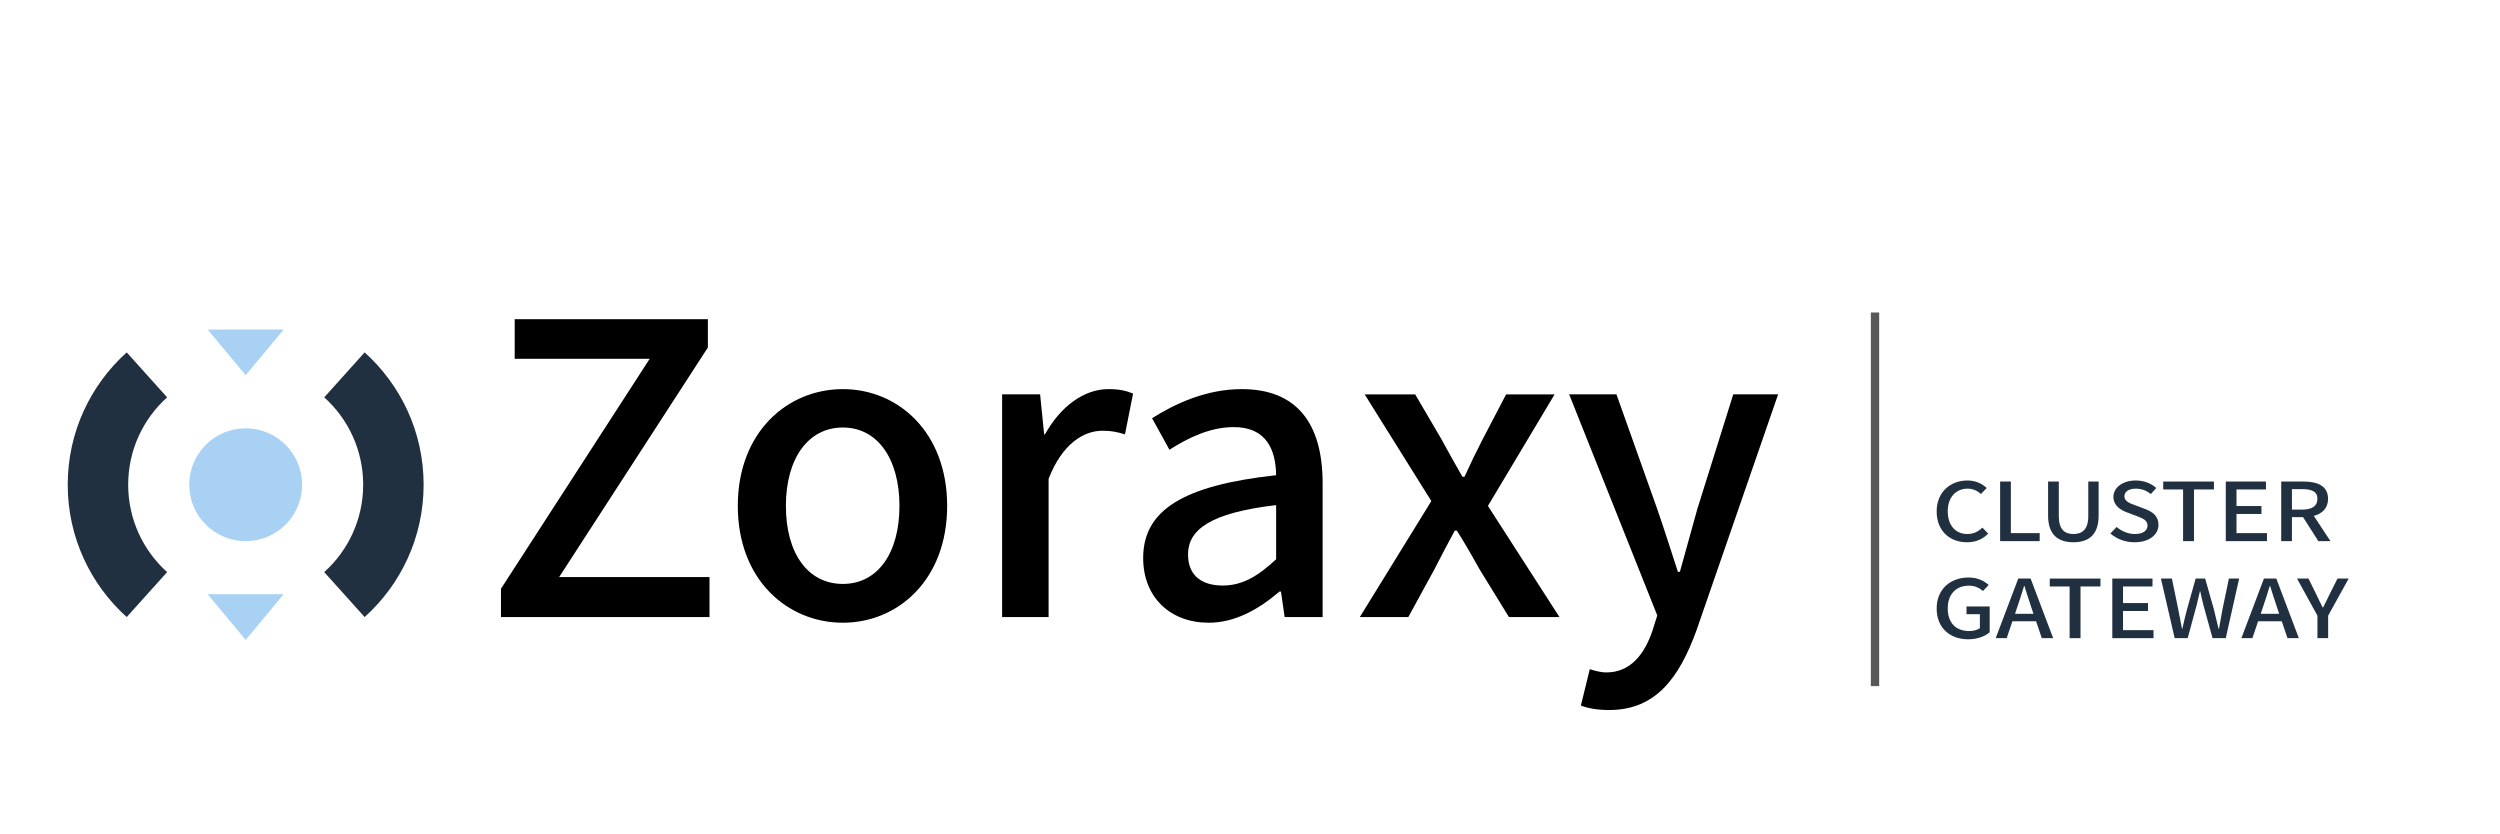
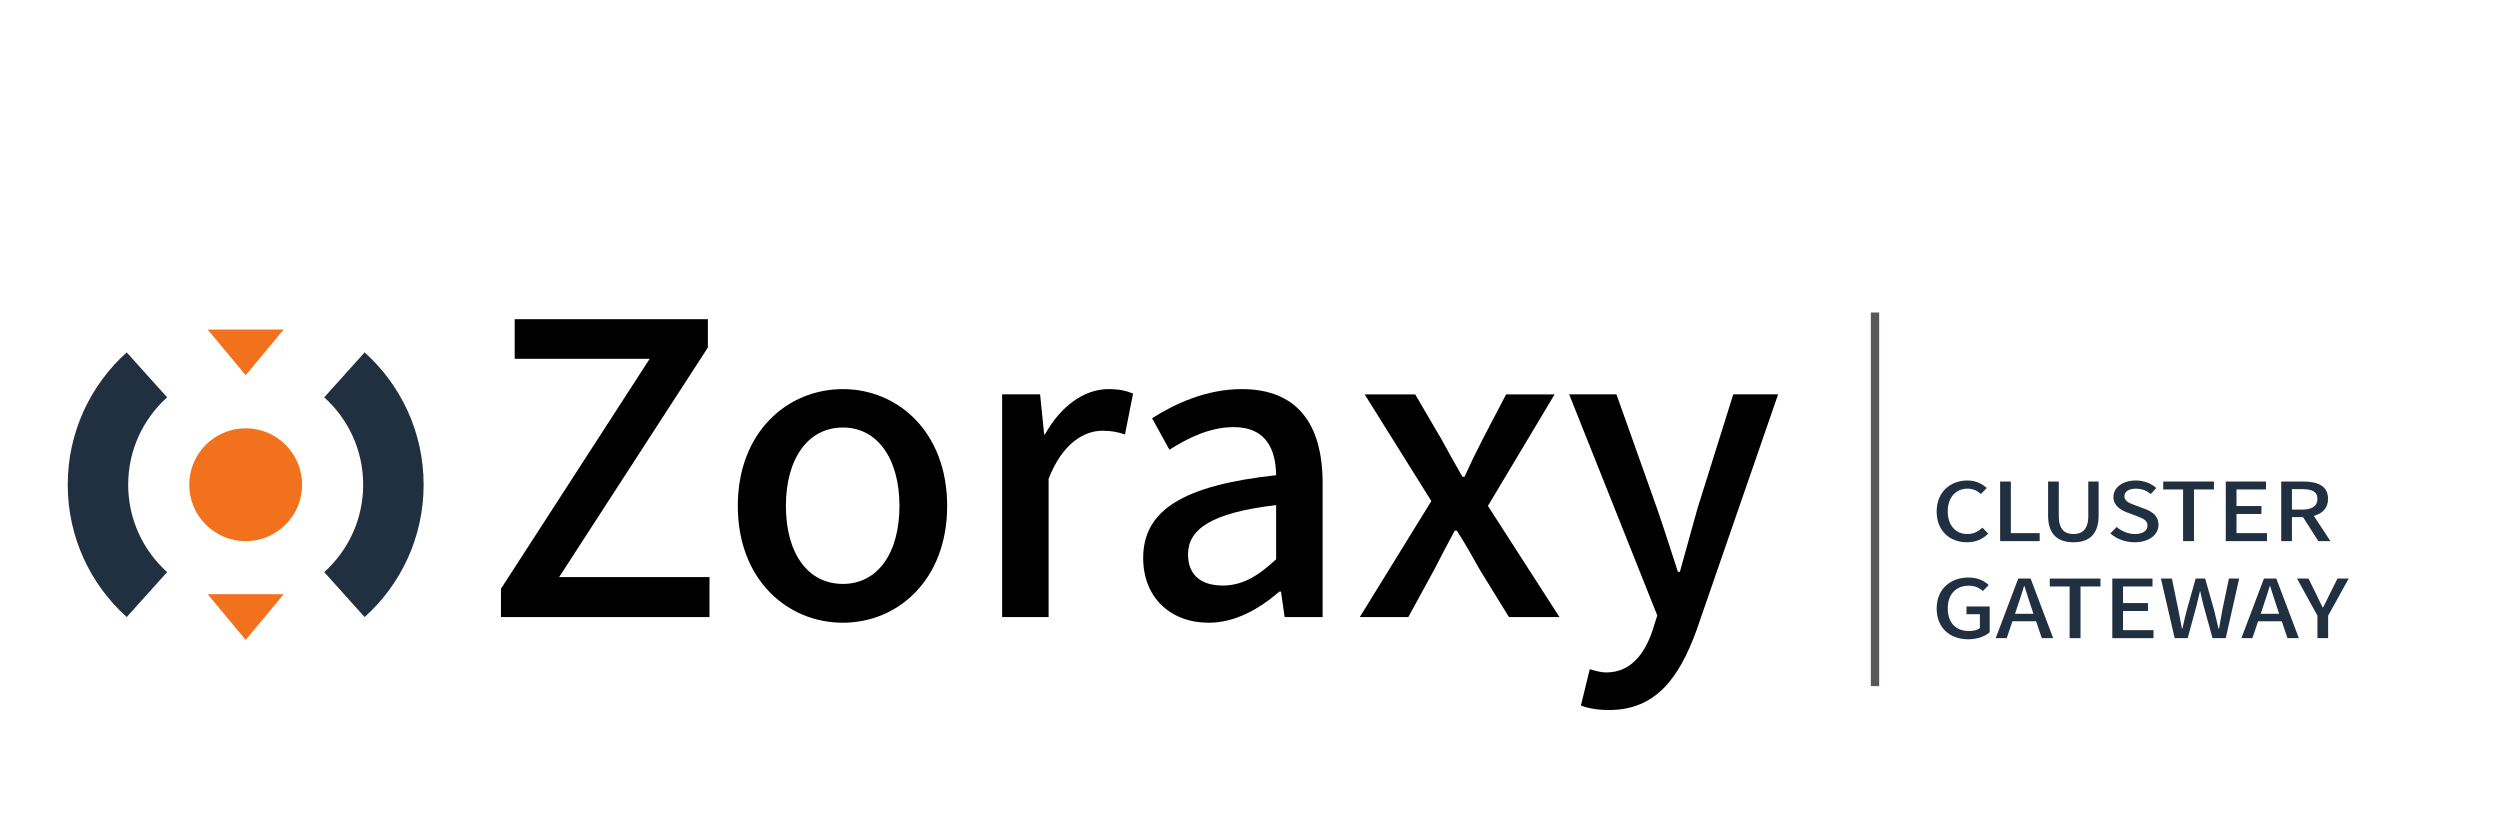
<svg xmlns="http://www.w3.org/2000/svg" version="1.1" id="圖層_1" x="0px" y="0px" width="600px" height="200px" viewBox="0 0 600 200" enable-background="new 0 0 600 200" xml:space="preserve">
  <g>
    <path fill="#213040" d="M464.798,122.75c0-4.639,3.26-7.434,7.405-7.434c2.018,0,3.614,0.854,4.611,1.805l-1.374,1.437   c-0.865-0.737-1.885-1.281-3.192-1.281c-2.816,0-4.789,2.058-4.789,5.415c0,3.378,1.84,5.474,4.723,5.474   c1.485,0,2.615-0.602,3.591-1.533l1.397,1.437c-1.33,1.339-2.971,2.076-5.1,2.076C467.969,130.145,464.798,127.447,464.798,122.75z   " />
    <path fill="#213040" d="M480.032,115.568h2.572v12.383h6.917v1.922h-9.489V115.568z" />
    <path fill="#213040" d="M491.542,123.739v-8.171h2.572v8.308c0,3.241,1.463,4.289,3.503,4.289c2.062,0,3.569-1.048,3.569-4.289   v-8.308h2.483v8.171c0,4.658-2.438,6.405-6.053,6.405S491.542,128.397,491.542,123.739z" />
    <path fill="#213040" d="M506.489,128.029l1.507-1.553c1.176,1.009,2.771,1.688,4.368,1.688c1.951,0,3.037-0.815,3.037-2.019   c0-1.301-1.086-1.708-2.594-2.29l-2.262-0.854c-1.596-0.582-3.325-1.649-3.325-3.746c0-2.251,2.239-3.939,5.365-3.939   c1.929,0,3.725,0.698,4.922,1.805l-1.308,1.437c-1.021-0.796-2.173-1.281-3.614-1.281c-1.663,0-2.727,0.719-2.727,1.824   c0,1.242,1.308,1.689,2.615,2.174l2.24,0.835c1.95,0.718,3.325,1.767,3.325,3.862c0,2.29-2.173,4.173-5.742,4.173   C510.059,130.145,507.975,129.349,506.489,128.029z" />
    <path fill="#213040" d="M523.94,117.471h-4.767v-1.902h12.172v1.902h-4.789v12.402h-2.616V117.471z" />
    <path fill="#213040" d="M534.187,115.568h9.645v1.902h-7.072v3.979h5.986v1.902h-5.986v4.6h7.316v1.922h-9.889V115.568z" />
    <path fill="#213040" d="M552.724,124.108h-2.66v5.765h-2.572v-14.305h5.344c3.37,0,5.897,1.048,5.897,4.153   c0,2.213-1.353,3.533-3.415,4.096l3.991,6.056h-2.904L552.724,124.108z M552.524,122.304c2.35,0,3.658-0.854,3.658-2.582   c0-1.727-1.309-2.329-3.658-2.329h-2.461v4.911H552.524z" />
    <path fill="#213040" d="M464.798,146.035c0-4.639,3.304-7.434,7.649-7.434c2.306,0,3.857,0.893,4.833,1.805l-1.374,1.437   c-0.82-0.699-1.818-1.281-3.393-1.281c-3.037,0-5.055,2.058-5.055,5.415c0,3.378,1.796,5.474,5.188,5.474   c0.998,0,1.974-0.271,2.527-0.699v-3.338h-3.215v-1.863h5.565v6.191c-1.086,0.951-2.927,1.688-5.144,1.688   C468.013,153.43,464.798,150.732,464.798,146.035z" />
    <path fill="#213040" d="M484.379,138.854h2.971l5.409,14.305h-2.727l-1.375-4.057h-5.676l-1.374,4.057h-2.639L484.379,138.854z    M488.037,147.316l-0.644-1.922c-0.532-1.553-1.02-3.145-1.529-4.755h-0.089c-0.488,1.63-0.998,3.202-1.53,4.755l-0.643,1.922   H488.037z" />
    <path fill="#213040" d="M496.708,140.756h-4.767v-1.902h12.172v1.902h-4.789v12.402h-2.616V140.756z" />
    <path fill="#213040" d="M506.954,138.854h9.645v1.902h-7.072v3.979h5.986v1.902h-5.986v4.6h7.316v1.922h-9.889V138.854z" />
    <path fill="#213040" d="M518.619,138.854h2.639l1.529,7.434c0.289,1.533,0.577,3.048,0.887,4.601h0.089   c0.333-1.553,0.731-3.086,1.108-4.601l2.085-7.434h2.283l2.106,7.434c0.377,1.515,0.731,3.048,1.108,4.601h0.11   c0.289-1.553,0.555-3.086,0.82-4.601l1.553-7.434h2.461l-3.215,14.305h-3.171l-2.194-7.938c-0.267-1.126-0.532-2.193-0.754-3.28   h-0.089c-0.244,1.087-0.51,2.154-0.776,3.28l-2.15,7.938h-3.126L518.619,138.854z" />
    <path fill="#213040" d="M543.345,138.854h2.971l5.409,14.305h-2.727l-1.375-4.057h-5.676l-1.374,4.057h-2.639L543.345,138.854z    M547.003,147.316l-0.644-1.922c-0.532-1.553-1.02-3.145-1.529-4.755h-0.089c-0.488,1.63-0.998,3.202-1.53,4.755l-0.643,1.922   H547.003z" />
    <path fill="#213040" d="M556.184,147.763l-4.899-8.909h2.749l1.885,3.805c0.51,1.067,0.976,2.076,1.529,3.144h0.089   c0.532-1.067,1.064-2.076,1.552-3.144l1.907-3.805h2.683l-4.922,8.909v5.396h-2.572V147.763z" />
  </g>
  <g>
    <path fill="#213040" d="M87.513,84.572l-9.7,10.791c5.739,5.162,9.348,12.645,9.348,20.971c0,8.324-3.609,15.809-9.348,20.971   l9.7,10.791c8.691-7.818,14.158-19.152,14.158-31.762C101.671,103.723,96.205,92.391,87.513,84.572z" />
    <path fill="#213040" d="M30.41,148.094l9.701-10.789c-5.739-5.162-9.348-12.646-9.348-20.971c0-8.327,3.609-15.809,9.348-20.971   l-9.7-10.791c-8.691,7.818-14.158,19.15-14.158,31.762C16.252,128.943,21.719,140.277,30.41,148.094z" />
  </g>
-   <polygon fill="#A9D1F3" points="68.081,79.09 58.962,90.053 49.843,79.09 " />
-   <polygon fill="#A9D1F3" points="68.081,142.613 58.962,153.576 49.843,142.613 " />
-   <circle fill="#A9D1F3" cx="58.962" cy="116.333" r="13.54" />
+   <polygon fill="#F2711C" points="68.081,79.09 58.962,90.053 49.843,79.09 " />
+   <polygon fill="#F2711C" points="68.081,142.613 58.962,153.576 49.843,142.613 " />
+   <circle fill="#F2711C" cx="58.962" cy="116.333" r="13.54" />
  <g>
    <path d="M120.229,141.305l35.696-55.193h-32.398v-9.506h46.366v6.79l-35.696,55.097h36.084v9.603h-50.052V141.305z" />
    <path d="M177.072,121.42c0-17.752,11.931-28.033,25.22-28.033c13.192,0,25.026,10.281,25.026,28.033   c0,17.751-11.834,28.033-25.026,28.033C189.002,149.453,177.072,139.171,177.072,121.42z M215.872,121.42   c0-11.252-5.238-18.818-13.58-18.818c-8.439,0-13.677,7.566-13.677,18.818c0,11.349,5.238,18.721,13.677,18.721   C210.634,140.141,215.872,132.769,215.872,121.42z" />
    <path d="M240.509,94.647h9.117l0.971,9.603h0.193c3.783-6.79,9.409-10.863,15.229-10.863c2.619,0,4.268,0.388,5.917,1.067   l-1.94,9.796c-1.939-0.582-3.201-0.873-5.432-0.873c-4.365,0-9.604,3.008-12.901,11.544v33.174h-11.154V94.647z" />
    <path d="M274.361,133.933c0-11.543,9.7-17.46,31.913-19.885c-0.096-6.111-2.328-11.543-10.184-11.543   c-5.626,0-10.864,2.522-15.424,5.432l-4.171-7.566c5.529-3.492,12.998-6.984,21.534-6.984c13.29,0,19.401,8.342,19.401,22.602   v32.106h-9.119l-0.873-6.11h-0.387c-4.852,4.17-10.574,7.469-16.976,7.469C280.86,149.453,274.361,143.342,274.361,133.933z    M306.273,134.224v-12.998c-15.81,1.843-21.146,5.917-21.146,11.834c0,5.335,3.59,7.47,8.343,7.47   C298.125,140.529,301.908,138.298,306.273,134.224z" />
    <path d="M343.521,120.256l-16.004-25.608h12.125l6.305,10.767c1.648,3.008,3.299,6.015,5.045,9.021h0.484   c1.357-3.007,2.813-6.014,4.365-9.021l5.625-10.767h11.641l-16.006,26.772l17.17,26.675h-12.125l-6.984-11.349   c-1.746-3.104-3.588-6.402-5.529-9.409h-0.484c-1.648,3.007-3.299,6.208-4.947,9.409l-6.207,11.349h-11.641L343.521,120.256z" />
    <path d="M379.41,169.338l2.135-8.73c0.971,0.291,2.521,0.775,3.977,0.775c5.723,0,9.119-4.268,11.059-9.99l1.164-3.686   l-21.146-53.06h11.35l9.797,27.548c1.648,4.754,3.297,9.991,4.947,15.035h0.484c1.357-4.947,2.813-10.185,4.172-15.035   l8.633-27.548h10.766l-19.594,56.648c-4.17,11.446-9.797,19.108-20.951,19.108C383.389,170.404,381.254,170.018,379.41,169.338z" />
  </g>
  <line fill="none" stroke="#595757" stroke-width="2" stroke-miterlimit="10" x1="450.003" y1="75" x2="450.003" y2="164.666" />
</svg>
